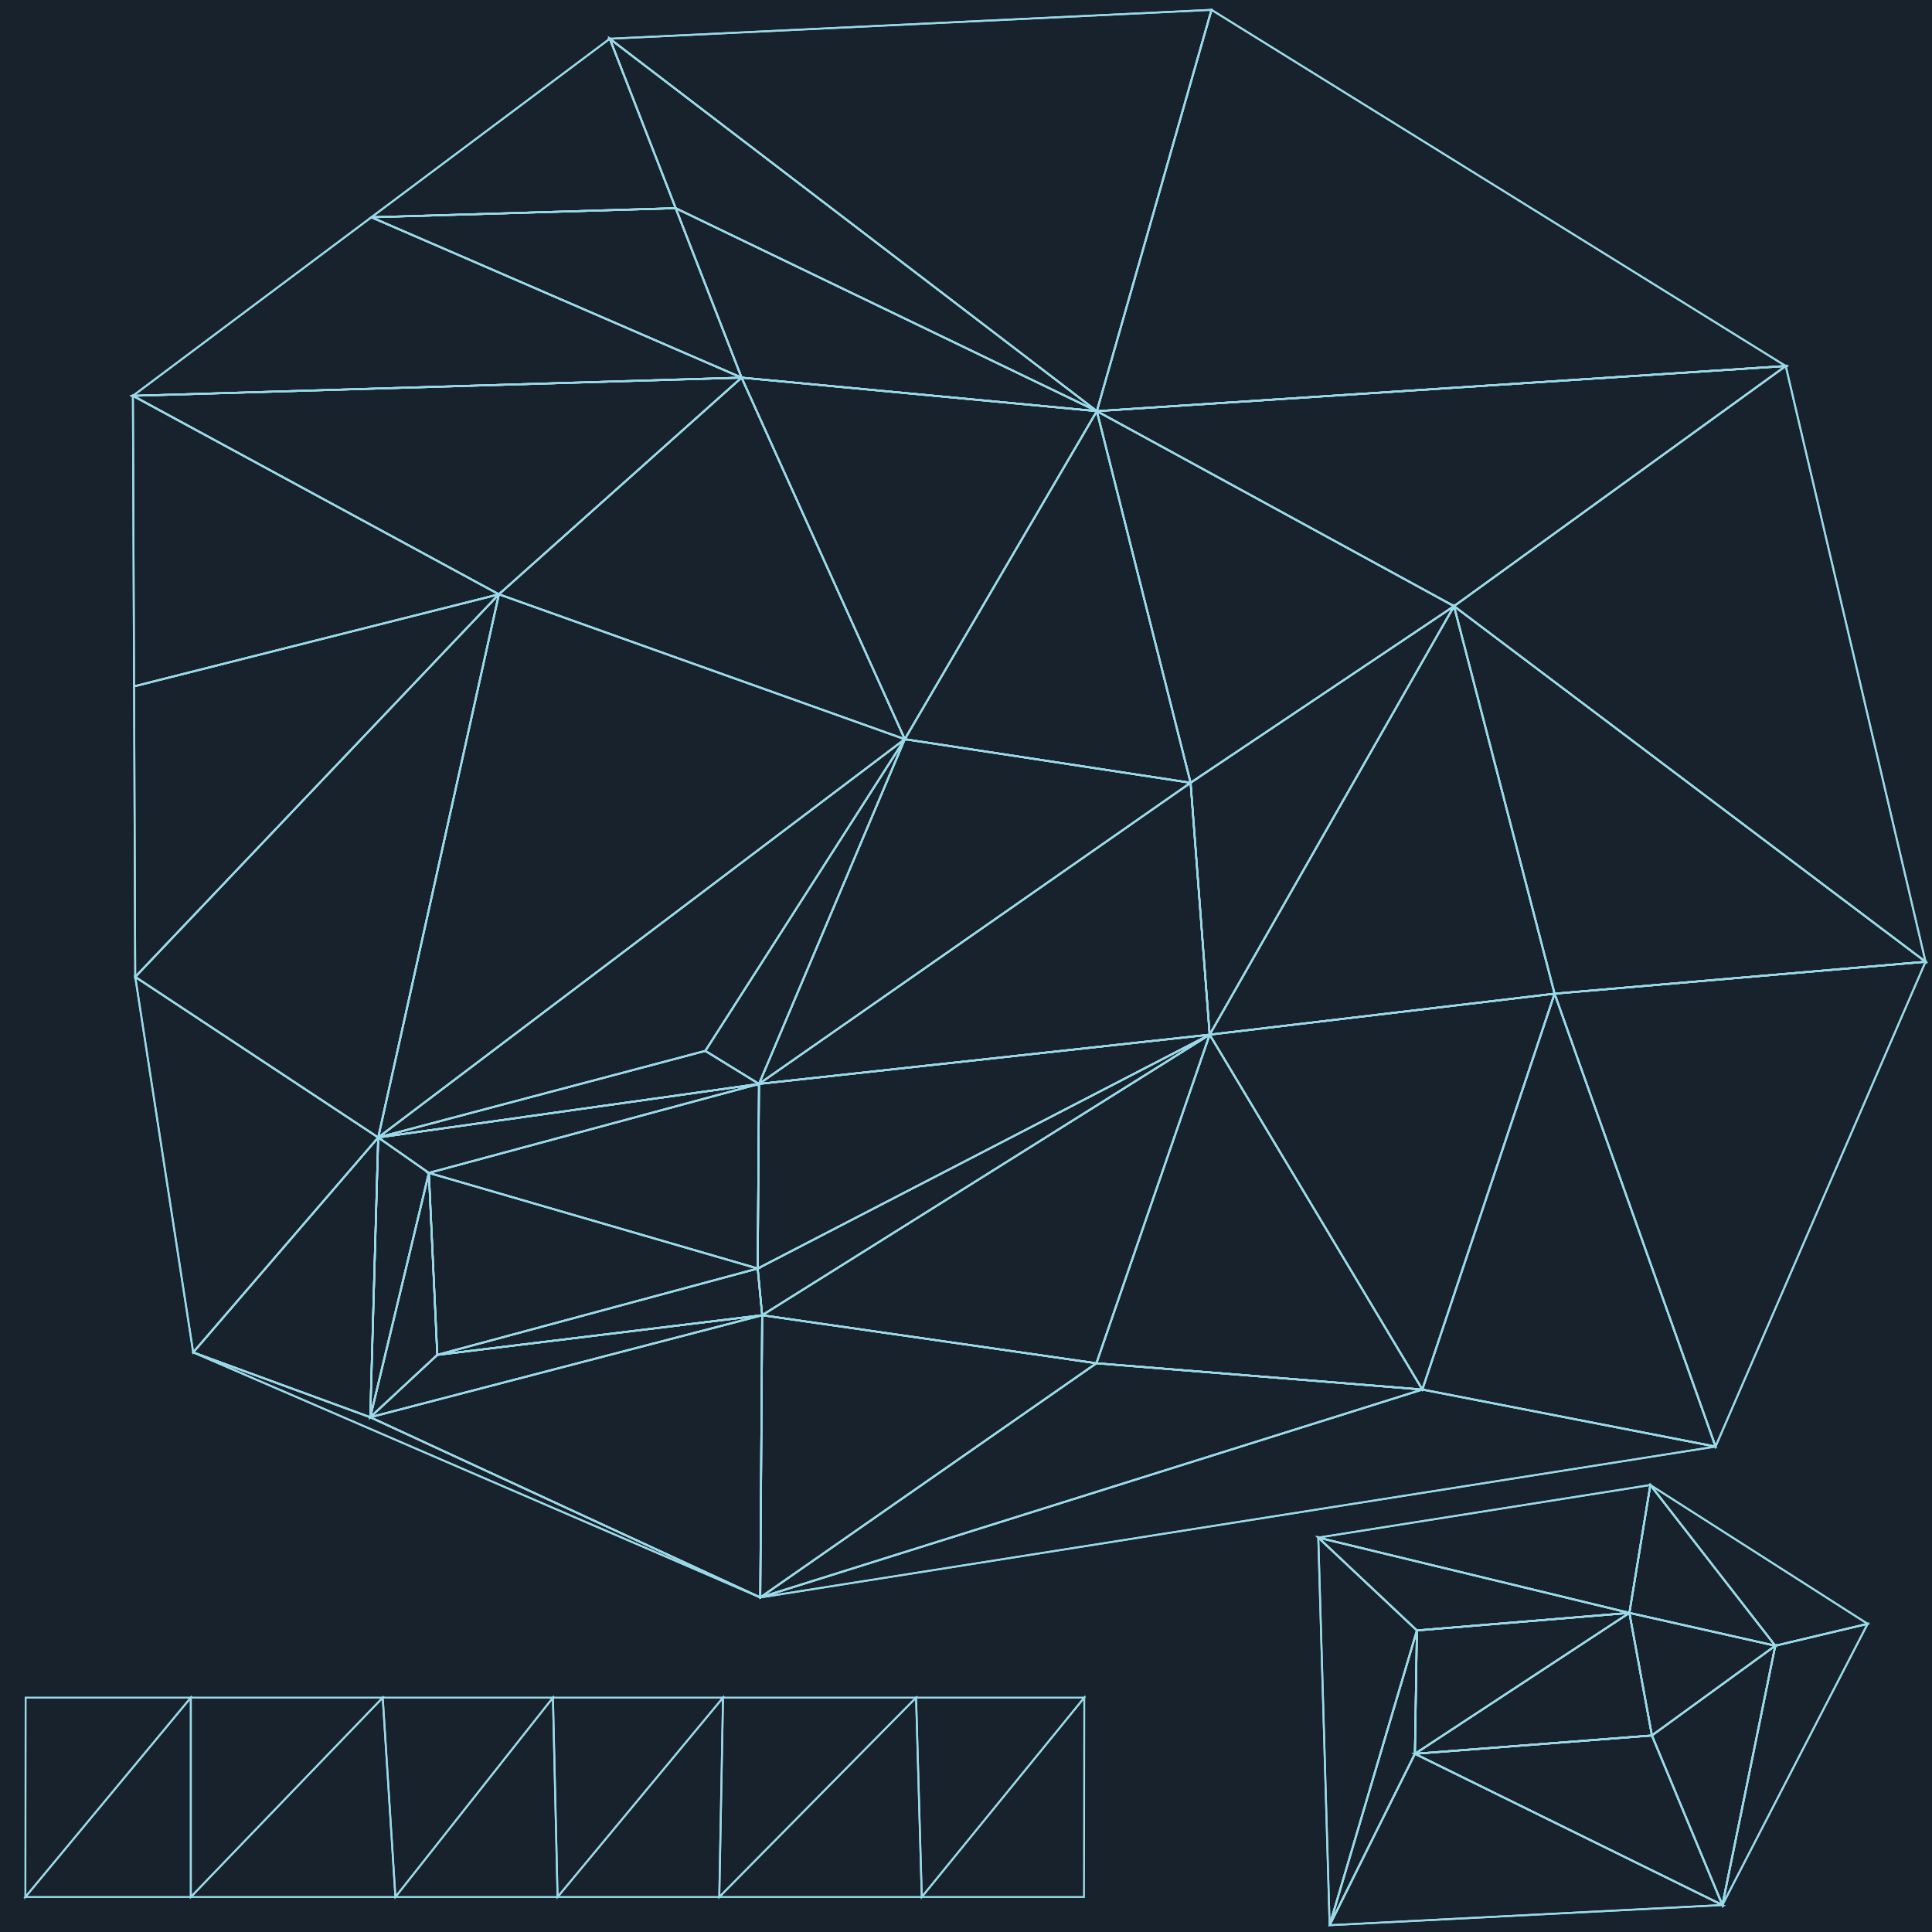
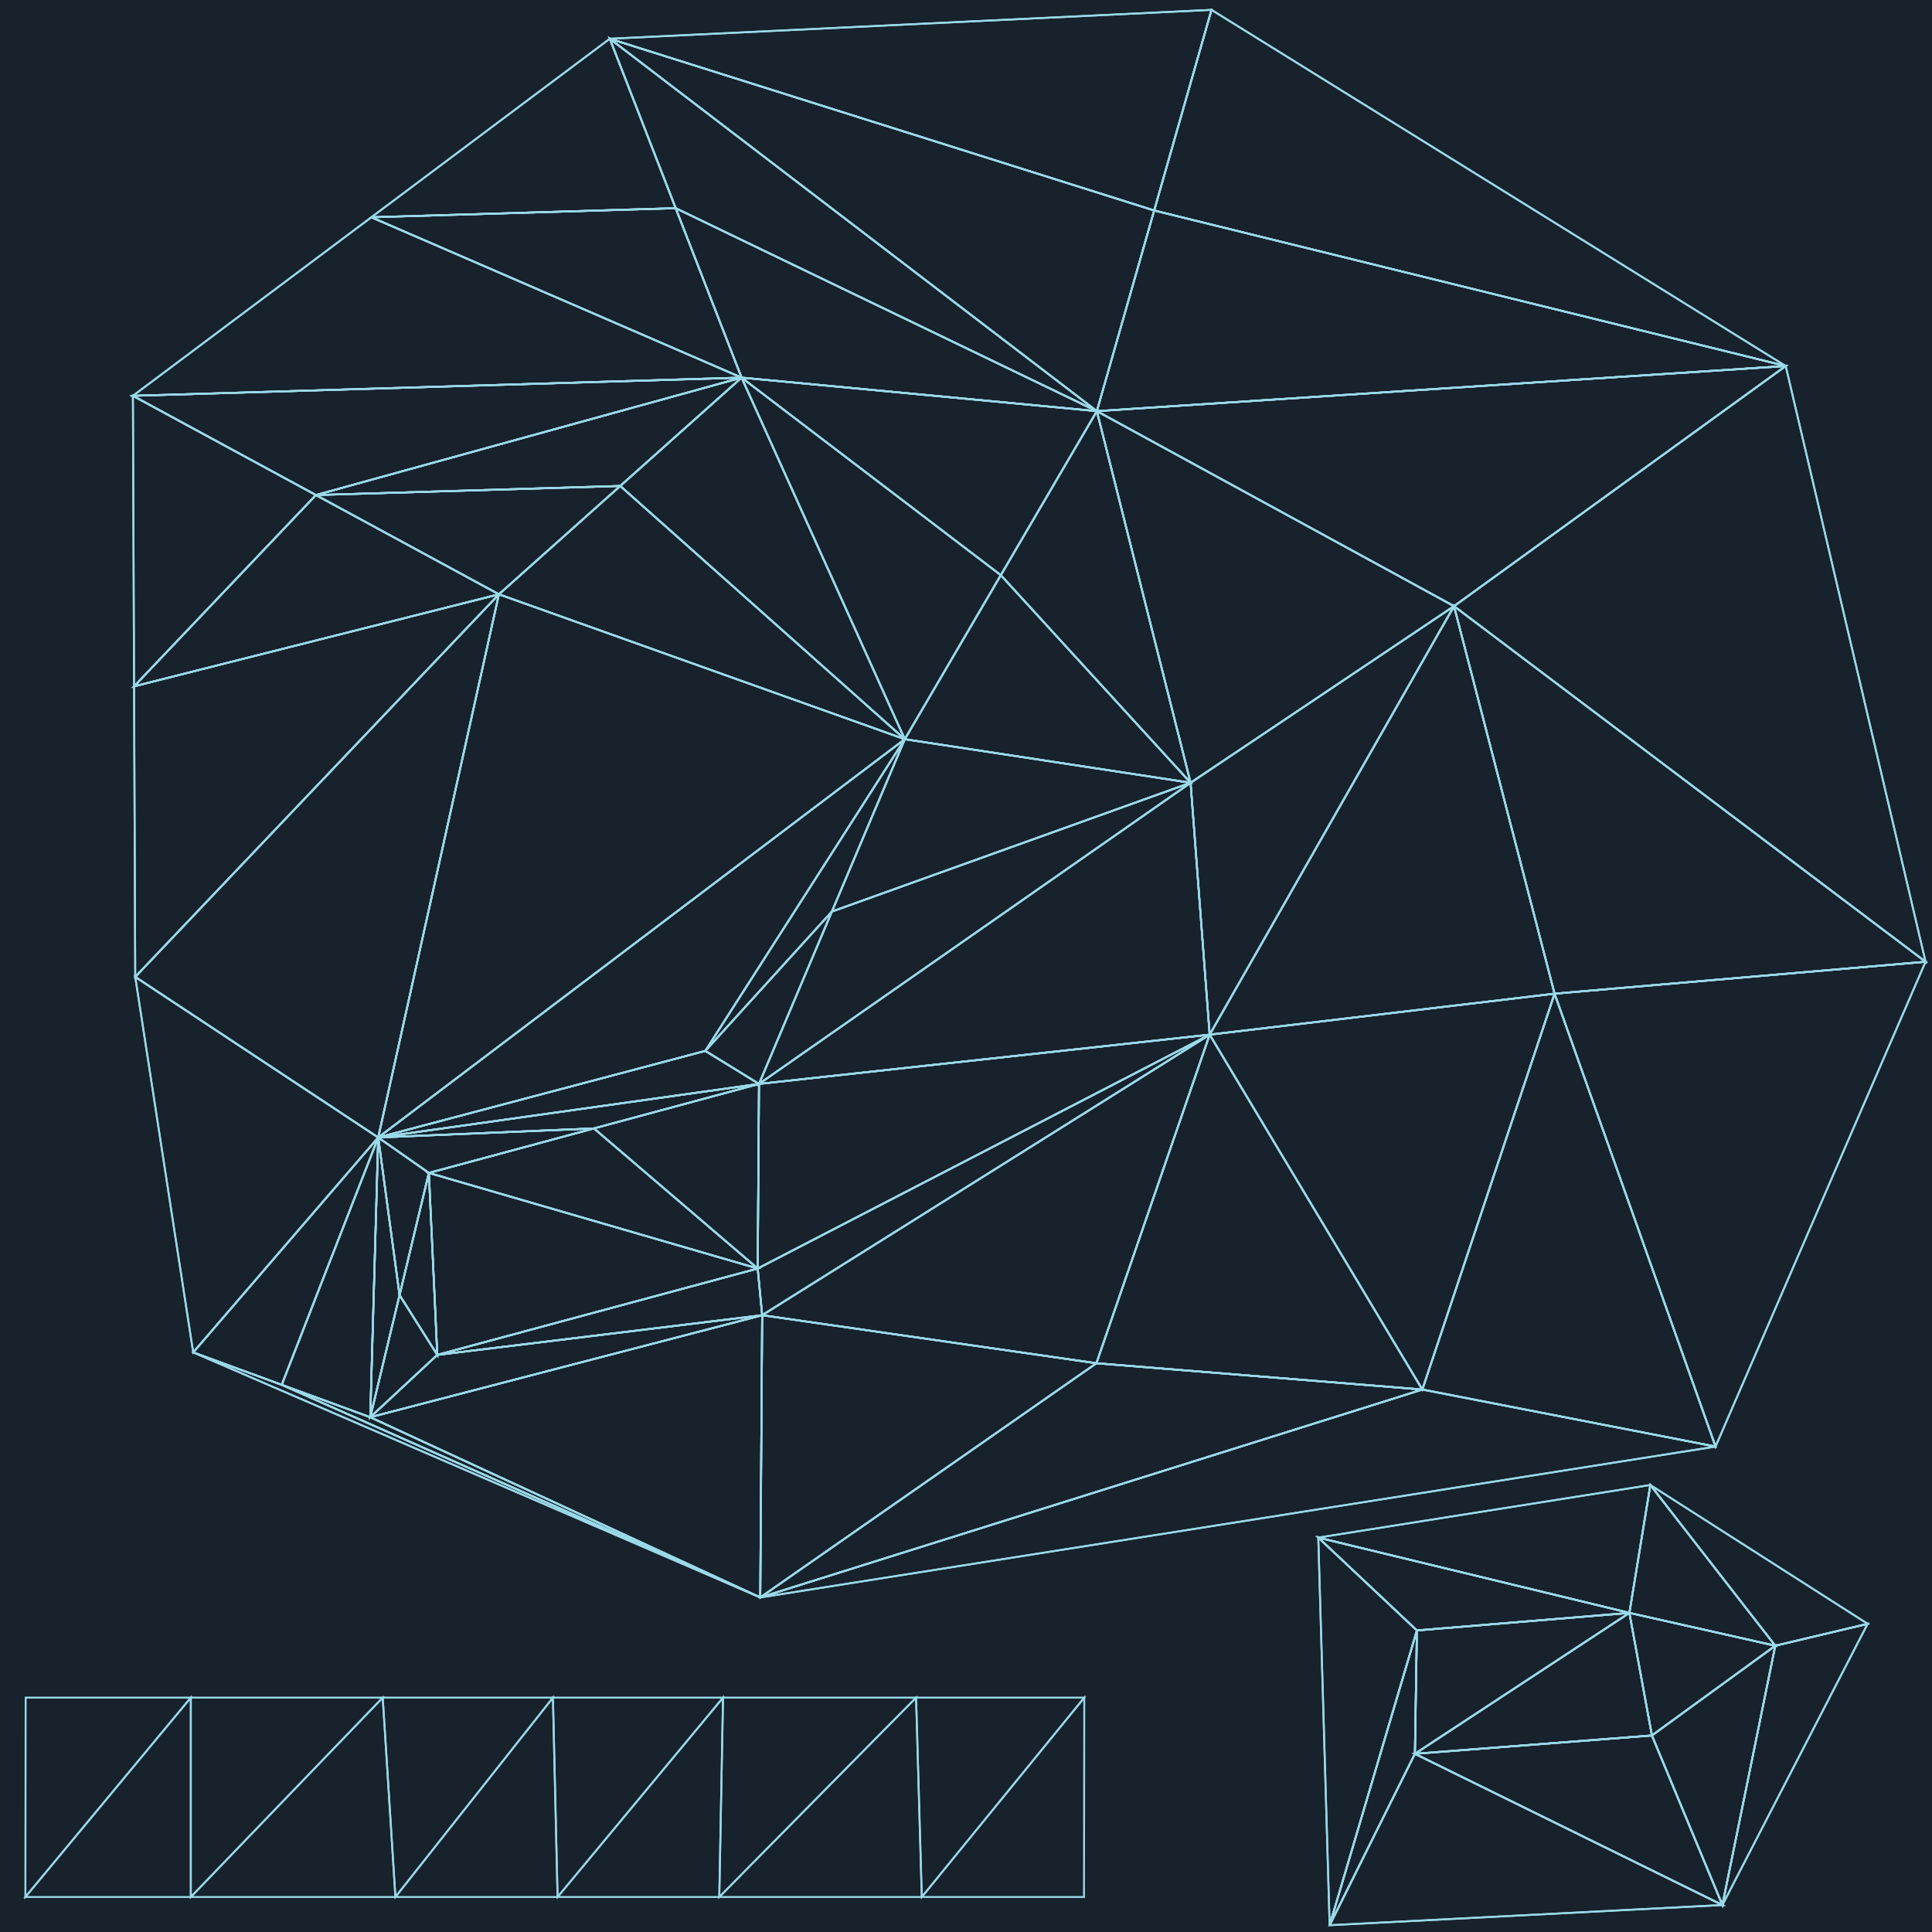
<svg xmlns="http://www.w3.org/2000/svg" width="1024" height="1024" viewBox="0 0 1024 1024">
  <rect width="1024" height="1024" fill="#17222d" />
  <polygon points="749.930,929.550 912.901,1009.702 704.736,1020.405" fill="none" stroke="#9ad9e8" stroke-width="1" />
  <polygon points="749.930,929.550 875.546,919.835 912.901,1009.702" fill="none" stroke="#9ad9e8" stroke-width="1" />
  <polygon points="750.989,864.163 704.736,1020.405 698.719,814.957" fill="none" stroke="#9ad9e8" stroke-width="1" />
  <polygon points="750.989,864.163 749.930,929.550 704.736,1020.405" fill="none" stroke="#9ad9e8" stroke-width="1" />
  <polygon points="863.615,854.866 698.719,814.957 874.715,787.081" fill="none" stroke="#9ad9e8" stroke-width="1" />
  <polygon points="863.615,854.866 750.989,864.163 698.719,814.957" fill="none" stroke="#9ad9e8" stroke-width="1" />
  <polygon points="749.930,929.550 863.615,854.866 875.546,919.835" fill="none" stroke="#9ad9e8" stroke-width="1" />
  <polygon points="749.930,929.550 750.989,864.163 863.615,854.866" fill="none" stroke="#9ad9e8" stroke-width="1" />
  <polygon points="71.680,517.781 71.063,363.782 264.428,314.992" fill="none" stroke="#9ad9e8" stroke-width="1" />
-   <polygon points="71.063,363.782 70.446,209.783 264.428,314.992" fill="none" stroke="#9ad9e8" stroke-width="1" />
+   <polygon points="70.446,209.783 167.437,262.387 71.063,363.782" fill="none" stroke="#9ad9e8" stroke-width="1" />
+   <polygon points="167.437,262.387 264.428,314.992 71.063,363.782" fill="none" stroke="#9ad9e8" stroke-width="1" />
  <polygon points="264.428,314.992 200.462,602.892 71.680,517.781" fill="none" stroke="#9ad9e8" stroke-width="1" />
  <polygon points="393.049,200.150 358.124,110.339 581.351,217.905" fill="none" stroke="#9ad9e8" stroke-width="1" />
  <polygon points="358.124,110.339 323.199,20.527 581.351,217.905" fill="none" stroke="#9ad9e8" stroke-width="1" />
-   <polygon points="323.199,20.527 642.117,5.224 581.351,217.905" fill="none" stroke="#9ad9e8" stroke-width="1" />
-   <polygon points="196.239,751.165 227.307,621.669 231.771,718.121" fill="none" stroke="#9ad9e8" stroke-width="1" />
-   <polygon points="196.239,751.165 200.462,602.892 227.307,621.669" fill="none" stroke="#9ad9e8" stroke-width="1" />
+   <polygon points="642.117,5.224 611.734,111.565 323.199,20.527" fill="none" stroke="#9ad9e8" stroke-width="1" />
+   <polygon points="611.734,111.565 581.351,217.905 323.199,20.527" fill="none" stroke="#9ad9e8" stroke-width="1" />
+   <polygon points="196.239,751.165 211.773,686.417 231.771,718.121" fill="none" stroke="#9ad9e8" stroke-width="1" />
+   <polygon points="211.773,686.417 227.307,621.669 231.771,718.121" fill="none" stroke="#9ad9e8" stroke-width="1" />
+   <polygon points="227.307,621.669 211.773,686.417 200.462,602.892" fill="none" stroke="#9ad9e8" stroke-width="1" />
+   <polygon points="211.773,686.417 196.239,751.165 200.462,602.892" fill="none" stroke="#9ad9e8" stroke-width="1" />
  <polygon points="823.952,526.668 909.273,766.715 753.877,736.486" fill="none" stroke="#9ad9e8" stroke-width="1" />
  <polygon points="823.952,526.668 1020.579,509.748 909.273,766.715" fill="none" stroke="#9ad9e8" stroke-width="1" />
  <polygon points="753.877,736.486 641.147,548.387 823.952,526.668" fill="none" stroke="#9ad9e8" stroke-width="1" />
  <polygon points="753.877,736.486 581.120,722.551 641.147,548.387" fill="none" stroke="#9ad9e8" stroke-width="1" />
  <polygon points="631.036,414.881 581.351,217.905 770.661,321.273" fill="none" stroke="#9ad9e8" stroke-width="1" />
-   <polygon points="631.036,414.881 479.550,391.792 581.351,217.905" fill="none" stroke="#9ad9e8" stroke-width="1" />
-   <polygon points="200.462,602.892 402.288,574.496 227.307,621.669" fill="none" stroke="#9ad9e8" stroke-width="1" />
+   <polygon points="479.550,391.792 530.451,304.848 631.036,414.881" fill="none" stroke="#9ad9e8" stroke-width="1" />
+   <polygon points="530.451,304.848 581.351,217.905 631.036,414.881" fill="none" stroke="#9ad9e8" stroke-width="1" />
+   <polygon points="402.288,574.496 314.797,598.083 200.462,602.892" fill="none" stroke="#9ad9e8" stroke-width="1" />
+   <polygon points="314.797,598.083 227.307,621.669 200.462,602.892" fill="none" stroke="#9ad9e8" stroke-width="1" />
  <polygon points="200.462,602.892 373.832,556.989 402.288,574.496" fill="none" stroke="#9ad9e8" stroke-width="1" />
  <polygon points="403.968,697.090 231.771,718.121 401.599,672.343" fill="none" stroke="#9ad9e8" stroke-width="1" />
  <polygon points="403.968,697.090 196.239,751.165 231.771,718.121" fill="none" stroke="#9ad9e8" stroke-width="1" />
  <polygon points="641.147,548.387 403.968,697.090 401.599,672.343" fill="none" stroke="#9ad9e8" stroke-width="1" />
  <polygon points="200.462,602.892 479.550,391.792 373.832,556.989" fill="none" stroke="#9ad9e8" stroke-width="1" />
  <polygon points="200.462,602.892 264.428,314.992 479.550,391.792" fill="none" stroke="#9ad9e8" stroke-width="1" />
  <polygon points="581.351,217.905 946.470,193.994 770.661,321.273" fill="none" stroke="#9ad9e8" stroke-width="1" />
-   <polygon points="581.351,217.905 642.117,5.224 946.470,193.994" fill="none" stroke="#9ad9e8" stroke-width="1" />
+   <polygon points="581.351,217.905 611.734,111.565 946.470,193.994" fill="none" stroke="#9ad9e8" stroke-width="1" />
+   <polygon points="611.734,111.565 642.117,5.224 946.470,193.994" fill="none" stroke="#9ad9e8" stroke-width="1" />
  <polygon points="770.661,321.273 1020.579,509.748 823.952,526.668" fill="none" stroke="#9ad9e8" stroke-width="1" />
  <polygon points="770.661,321.273 946.470,193.994 1020.579,509.748" fill="none" stroke="#9ad9e8" stroke-width="1" />
  <polygon points="227.307,621.669 401.599,672.343 231.771,718.121" fill="none" stroke="#9ad9e8" stroke-width="1" />
-   <polygon points="227.307,621.669 402.288,574.496 401.599,672.343" fill="none" stroke="#9ad9e8" stroke-width="1" />
+   <polygon points="227.307,621.669 314.797,598.083 401.599,672.343" fill="none" stroke="#9ad9e8" stroke-width="1" />
+   <polygon points="314.797,598.083 402.288,574.496 401.599,672.343" fill="none" stroke="#9ad9e8" stroke-width="1" />
  <polygon points="641.147,548.387 770.661,321.273 823.952,526.668" fill="none" stroke="#9ad9e8" stroke-width="1" />
  <polygon points="641.147,548.387 631.036,414.881 770.661,321.273" fill="none" stroke="#9ad9e8" stroke-width="1" />
  <polygon points="264.428,314.992 71.680,517.781 200.462,602.892" fill="none" stroke="#9ad9e8" stroke-width="1" />
-   <polygon points="70.446,209.783 71.063,363.782 264.428,314.992" fill="none" stroke="#9ad9e8" stroke-width="1" />
+   <polygon points="264.428,314.992 167.437,262.387 71.063,363.782" fill="none" stroke="#9ad9e8" stroke-width="1" />
+   <polygon points="167.437,262.387 70.446,209.783 71.063,363.782" fill="none" stroke="#9ad9e8" stroke-width="1" />
  <polygon points="71.063,363.782 71.680,517.781 264.428,314.992" fill="none" stroke="#9ad9e8" stroke-width="1" />
-   <polygon points="323.199,20.527 581.351,217.905 642.117,5.224" fill="none" stroke="#9ad9e8" stroke-width="1" />
+   <polygon points="581.351,217.905 611.734,111.565 323.199,20.527" fill="none" stroke="#9ad9e8" stroke-width="1" />
+   <polygon points="611.734,111.565 642.117,5.224 323.199,20.527" fill="none" stroke="#9ad9e8" stroke-width="1" />
  <polygon points="323.199,20.527 358.124,110.339 581.351,217.905" fill="none" stroke="#9ad9e8" stroke-width="1" />
  <polygon points="358.124,110.339 393.049,200.150 581.351,217.905" fill="none" stroke="#9ad9e8" stroke-width="1" />
-   <polygon points="196.239,751.165 227.307,621.669 200.462,602.892" fill="none" stroke="#9ad9e8" stroke-width="1" />
-   <polygon points="196.239,751.165 231.771,718.121 227.307,621.669" fill="none" stroke="#9ad9e8" stroke-width="1" />
+   <polygon points="196.239,751.165 211.773,686.417 200.462,602.892" fill="none" stroke="#9ad9e8" stroke-width="1" />
+   <polygon points="211.773,686.417 227.307,621.669 200.462,602.892" fill="none" stroke="#9ad9e8" stroke-width="1" />
+   <polygon points="227.307,621.669 211.773,686.417 231.771,718.121" fill="none" stroke="#9ad9e8" stroke-width="1" />
+   <polygon points="211.773,686.417 196.239,751.165 231.771,718.121" fill="none" stroke="#9ad9e8" stroke-width="1" />
  <polygon points="823.952,526.668 909.273,766.715 1020.579,509.748" fill="none" stroke="#9ad9e8" stroke-width="1" />
  <polygon points="823.952,526.668 753.877,736.486 909.273,766.715" fill="none" stroke="#9ad9e8" stroke-width="1" />
  <polygon points="753.877,736.486 641.147,548.387 581.120,722.551" fill="none" stroke="#9ad9e8" stroke-width="1" />
  <polygon points="753.877,736.486 823.952,526.668 641.147,548.387" fill="none" stroke="#9ad9e8" stroke-width="1" />
-   <polygon points="631.036,414.881 581.351,217.905 479.550,391.792" fill="none" stroke="#9ad9e8" stroke-width="1" />
+   <polygon points="581.351,217.905 530.451,304.848 631.036,414.881" fill="none" stroke="#9ad9e8" stroke-width="1" />
+   <polygon points="530.451,304.848 479.550,391.792 631.036,414.881" fill="none" stroke="#9ad9e8" stroke-width="1" />
  <polygon points="631.036,414.881 770.661,321.273 581.351,217.905" fill="none" stroke="#9ad9e8" stroke-width="1" />
  <polygon points="200.462,602.892 402.288,574.496 373.832,556.989" fill="none" stroke="#9ad9e8" stroke-width="1" />
-   <polygon points="200.462,602.892 227.307,621.669 402.288,574.496" fill="none" stroke="#9ad9e8" stroke-width="1" />
+   <polygon points="227.307,621.669 314.797,598.083 200.462,602.892" fill="none" stroke="#9ad9e8" stroke-width="1" />
+   <polygon points="314.797,598.083 402.288,574.496 200.462,602.892" fill="none" stroke="#9ad9e8" stroke-width="1" />
  <polygon points="403.968,697.090 231.771,718.121 196.239,751.165" fill="none" stroke="#9ad9e8" stroke-width="1" />
  <polygon points="403.968,697.090 401.599,672.343 231.771,718.121" fill="none" stroke="#9ad9e8" stroke-width="1" />
  <polygon points="641.147,548.387 401.599,672.343 403.968,697.090" fill="none" stroke="#9ad9e8" stroke-width="1" />
  <polygon points="200.462,602.892 479.550,391.792 264.428,314.992" fill="none" stroke="#9ad9e8" stroke-width="1" />
  <polygon points="200.462,602.892 373.832,556.989 479.550,391.792" fill="none" stroke="#9ad9e8" stroke-width="1" />
-   <polygon points="581.351,217.905 946.470,193.994 642.117,5.224" fill="none" stroke="#9ad9e8" stroke-width="1" />
+   <polygon points="642.117,5.224 611.734,111.565 946.470,193.994" fill="none" stroke="#9ad9e8" stroke-width="1" />
+   <polygon points="611.734,111.565 581.351,217.905 946.470,193.994" fill="none" stroke="#9ad9e8" stroke-width="1" />
  <polygon points="581.351,217.905 770.661,321.273 946.470,193.994" fill="none" stroke="#9ad9e8" stroke-width="1" />
  <polygon points="770.661,321.273 1020.579,509.748 946.470,193.994" fill="none" stroke="#9ad9e8" stroke-width="1" />
  <polygon points="770.661,321.273 823.952,526.668 1020.579,509.748" fill="none" stroke="#9ad9e8" stroke-width="1" />
-   <polygon points="227.307,621.669 401.599,672.343 402.288,574.496" fill="none" stroke="#9ad9e8" stroke-width="1" />
+   <polygon points="402.288,574.496 314.797,598.083 401.599,672.343" fill="none" stroke="#9ad9e8" stroke-width="1" />
+   <polygon points="314.797,598.083 227.307,621.669 401.599,672.343" fill="none" stroke="#9ad9e8" stroke-width="1" />
  <polygon points="227.307,621.669 231.771,718.121 401.599,672.343" fill="none" stroke="#9ad9e8" stroke-width="1" />
  <polygon points="641.147,548.387 770.661,321.273 631.036,414.881" fill="none" stroke="#9ad9e8" stroke-width="1" />
  <polygon points="641.147,548.387 823.952,526.668 770.661,321.273" fill="none" stroke="#9ad9e8" stroke-width="1" />
  <polygon points="749.930,929.550 912.901,1009.702 875.546,919.835" fill="none" stroke="#9ad9e8" stroke-width="1" />
  <polygon points="749.930,929.550 704.736,1020.405 912.901,1009.702" fill="none" stroke="#9ad9e8" stroke-width="1" />
  <polygon points="750.989,864.163 704.736,1020.405 749.930,929.550" fill="none" stroke="#9ad9e8" stroke-width="1" />
  <polygon points="750.989,864.163 698.719,814.957 704.736,1020.405" fill="none" stroke="#9ad9e8" stroke-width="1" />
  <polygon points="863.615,854.866 698.719,814.957 750.989,864.163" fill="none" stroke="#9ad9e8" stroke-width="1" />
  <polygon points="863.615,854.866 874.715,787.081 698.719,814.957" fill="none" stroke="#9ad9e8" stroke-width="1" />
  <polygon points="749.930,929.550 863.615,854.866 750.989,864.163" fill="none" stroke="#9ad9e8" stroke-width="1" />
  <polygon points="749.930,929.550 875.546,919.835 863.615,854.866" fill="none" stroke="#9ad9e8" stroke-width="1" />
  <polygon points="202.851,899.773 101.136,1005.446 101.136,899.773" fill="none" stroke="#9ad9e8" stroke-width="1" />
  <polygon points="202.851,899.773 209.574,1005.446 101.136,1005.446" fill="none" stroke="#9ad9e8" stroke-width="1" />
  <polygon points="293.067,899.773 209.574,1005.446 202.851,899.773" fill="none" stroke="#9ad9e8" stroke-width="1" />
  <polygon points="293.067,899.773 295.526,1005.446 209.574,1005.446" fill="none" stroke="#9ad9e8" stroke-width="1" />
  <polygon points="383.224,899.773 295.526,1005.446 293.067,899.773" fill="none" stroke="#9ad9e8" stroke-width="1" />
  <polygon points="383.224,899.773 381.234,1005.446 295.526,1005.446" fill="none" stroke="#9ad9e8" stroke-width="1" />
  <polygon points="485.539,899.773 381.234,1005.446 383.224,899.773" fill="none" stroke="#9ad9e8" stroke-width="1" />
  <polygon points="485.539,899.773 488.567,1005.446 381.234,1005.446" fill="none" stroke="#9ad9e8" stroke-width="1" />
  <polygon points="574.693,899.773 488.567,1005.446 485.539,899.773" fill="none" stroke="#9ad9e8" stroke-width="1" />
  <polygon points="574.693,899.773 574.532,1005.446 488.567,1005.446" fill="none" stroke="#9ad9e8" stroke-width="1" />
  <polygon points="101.136,899.773 13.441,1005.446 13.603,899.773" fill="none" stroke="#9ad9e8" stroke-width="1" />
  <polygon points="101.136,899.773 101.136,1005.446 13.441,1005.446" fill="none" stroke="#9ad9e8" stroke-width="1" />
  <polygon points="874.715,787.081 940.930,872.271 863.615,854.866" fill="none" stroke="#9ad9e8" stroke-width="1" />
  <polygon points="940.930,872.271 989.885,860.664 912.901,1009.702" fill="none" stroke="#9ad9e8" stroke-width="1" />
  <polygon points="863.615,854.866 940.930,872.271 875.546,919.835" fill="none" stroke="#9ad9e8" stroke-width="1" />
  <polygon points="875.546,919.835 940.930,872.271 912.901,1009.702" fill="none" stroke="#9ad9e8" stroke-width="1" />
  <polygon points="874.715,787.081 989.885,860.664 940.930,872.271" fill="none" stroke="#9ad9e8" stroke-width="1" />
-   <polygon points="631.036,414.881 402.288,574.496 479.550,391.792" fill="none" stroke="#9ad9e8" stroke-width="1" />
+   <polygon points="402.288,574.496 440.919,483.144 631.036,414.881" fill="none" stroke="#9ad9e8" stroke-width="1" />
+   <polygon points="440.919,483.144 479.550,391.792 631.036,414.881" fill="none" stroke="#9ad9e8" stroke-width="1" />
  <polygon points="70.446,209.783 196.823,115.155 393.049,200.150" fill="none" stroke="#9ad9e8" stroke-width="1" />
  <polygon points="323.199,20.527 358.124,110.339 196.823,115.155" fill="none" stroke="#9ad9e8" stroke-width="1" />
  <polygon points="358.124,110.339 393.049,200.150 196.823,115.155" fill="none" stroke="#9ad9e8" stroke-width="1" />
-   <polygon points="479.550,391.792 393.049,200.150 581.351,217.905" fill="none" stroke="#9ad9e8" stroke-width="1" />
-   <polygon points="200.462,602.892 196.239,751.165 102.400,716.800" fill="none" stroke="#9ad9e8" stroke-width="1" />
+   <polygon points="581.351,217.905 530.451,304.848 393.049,200.150" fill="none" stroke="#9ad9e8" stroke-width="1" />
+   <polygon points="530.451,304.848 479.550,391.792 393.049,200.150" fill="none" stroke="#9ad9e8" stroke-width="1" />
+   <polygon points="196.239,751.165 149.320,733.983 200.462,602.892" fill="none" stroke="#9ad9e8" stroke-width="1" />
+   <polygon points="149.320,733.983 102.400,716.800 200.462,602.892" fill="none" stroke="#9ad9e8" stroke-width="1" />
  <polygon points="909.273,766.715 402.958,846.680 753.877,736.486" fill="none" stroke="#9ad9e8" stroke-width="1" />
  <polygon points="196.239,751.165 403.968,697.090 402.958,846.680" fill="none" stroke="#9ad9e8" stroke-width="1" />
  <polygon points="402.958,846.680 581.120,722.551 753.877,736.486" fill="none" stroke="#9ad9e8" stroke-width="1" />
  <polygon points="402.958,846.680 403.968,697.090 581.120,722.551" fill="none" stroke="#9ad9e8" stroke-width="1" />
-   <polygon points="393.049,200.150 479.550,391.792 264.428,314.992" fill="none" stroke="#9ad9e8" stroke-width="1" />
-   <polygon points="102.400,716.800 196.239,751.165 402.958,846.680" fill="none" stroke="#9ad9e8" stroke-width="1" />
+   <polygon points="264.428,314.992 328.738,257.571 479.550,391.792" fill="none" stroke="#9ad9e8" stroke-width="1" />
+   <polygon points="328.738,257.571 393.049,200.150 479.550,391.792" fill="none" stroke="#9ad9e8" stroke-width="1" />
+   <polygon points="102.400,716.800 149.320,733.983 402.958,846.680" fill="none" stroke="#9ad9e8" stroke-width="1" />
+   <polygon points="149.320,733.983 196.239,751.165 402.958,846.680" fill="none" stroke="#9ad9e8" stroke-width="1" />
  <polygon points="581.120,722.551 403.968,697.090 641.147,548.387" fill="none" stroke="#9ad9e8" stroke-width="1" />
-   <polygon points="373.832,556.989 479.550,391.792 402.288,574.496" fill="none" stroke="#9ad9e8" stroke-width="1" />
+   <polygon points="479.550,391.792 440.919,483.144 373.832,556.989" fill="none" stroke="#9ad9e8" stroke-width="1" />
+   <polygon points="440.919,483.144 402.288,574.496 373.832,556.989" fill="none" stroke="#9ad9e8" stroke-width="1" />
  <polygon points="641.147,548.387 401.599,672.343 402.288,574.496" fill="none" stroke="#9ad9e8" stroke-width="1" />
  <polygon points="631.036,414.881 641.147,548.387 402.288,574.496" fill="none" stroke="#9ad9e8" stroke-width="1" />
-   <polygon points="393.049,200.150 264.428,314.992 70.446,209.783" fill="none" stroke="#9ad9e8" stroke-width="1" />
+   <polygon points="393.049,200.150 328.738,257.571 167.437,262.387" fill="none" stroke="#9ad9e8" stroke-width="1" />
+   <polygon points="328.738,257.571 264.428,314.992 167.437,262.387" fill="none" stroke="#9ad9e8" stroke-width="1" />
+   <polygon points="167.437,262.387 70.446,209.783 393.049,200.150" fill="none" stroke="#9ad9e8" stroke-width="1" />
  <polygon points="71.680,517.781 200.462,602.892 102.400,716.800" fill="none" stroke="#9ad9e8" stroke-width="1" />
-   <polygon points="631.036,414.881 479.550,391.792 402.288,574.496" fill="none" stroke="#9ad9e8" stroke-width="1" />
+   <polygon points="479.550,391.792 440.919,483.144 631.036,414.881" fill="none" stroke="#9ad9e8" stroke-width="1" />
+   <polygon points="440.919,483.144 402.288,574.496 631.036,414.881" fill="none" stroke="#9ad9e8" stroke-width="1" />
  <polygon points="393.049,200.150 358.124,110.339 196.823,115.155" fill="none" stroke="#9ad9e8" stroke-width="1" />
  <polygon points="358.124,110.339 323.199,20.527 196.823,115.155" fill="none" stroke="#9ad9e8" stroke-width="1" />
  <polygon points="196.823,115.155 70.446,209.783 393.049,200.150" fill="none" stroke="#9ad9e8" stroke-width="1" />
-   <polygon points="479.550,391.792 581.351,217.905 393.049,200.150" fill="none" stroke="#9ad9e8" stroke-width="1" />
-   <polygon points="200.462,602.892 102.400,716.800 196.239,751.165" fill="none" stroke="#9ad9e8" stroke-width="1" />
+   <polygon points="479.550,391.792 530.451,304.848 393.049,200.150" fill="none" stroke="#9ad9e8" stroke-width="1" />
+   <polygon points="530.451,304.848 581.351,217.905 393.049,200.150" fill="none" stroke="#9ad9e8" stroke-width="1" />
+   <polygon points="102.400,716.800 149.320,733.983 200.462,602.892" fill="none" stroke="#9ad9e8" stroke-width="1" />
+   <polygon points="149.320,733.983 196.239,751.165 200.462,602.892" fill="none" stroke="#9ad9e8" stroke-width="1" />
  <polygon points="909.273,766.715 753.877,736.486 402.958,846.680" fill="none" stroke="#9ad9e8" stroke-width="1" />
  <polygon points="196.239,751.165 402.958,846.680 403.968,697.090" fill="none" stroke="#9ad9e8" stroke-width="1" />
  <polygon points="402.958,846.680 753.877,736.486 581.120,722.551" fill="none" stroke="#9ad9e8" stroke-width="1" />
  <polygon points="402.958,846.680 581.120,722.551 403.968,697.090" fill="none" stroke="#9ad9e8" stroke-width="1" />
-   <polygon points="393.049,200.150 264.428,314.992 479.550,391.792" fill="none" stroke="#9ad9e8" stroke-width="1" />
-   <polygon points="102.400,716.800 402.958,846.680 196.239,751.165" fill="none" stroke="#9ad9e8" stroke-width="1" />
+   <polygon points="393.049,200.150 328.738,257.571 479.550,391.792" fill="none" stroke="#9ad9e8" stroke-width="1" />
+   <polygon points="328.738,257.571 264.428,314.992 479.550,391.792" fill="none" stroke="#9ad9e8" stroke-width="1" />
+   <polygon points="196.239,751.165 149.320,733.983 402.958,846.680" fill="none" stroke="#9ad9e8" stroke-width="1" />
+   <polygon points="149.320,733.983 102.400,716.800 402.958,846.680" fill="none" stroke="#9ad9e8" stroke-width="1" />
  <polygon points="581.120,722.551 641.147,548.387 403.968,697.090" fill="none" stroke="#9ad9e8" stroke-width="1" />
-   <polygon points="373.832,556.989 402.288,574.496 479.550,391.792" fill="none" stroke="#9ad9e8" stroke-width="1" />
+   <polygon points="402.288,574.496 440.919,483.144 373.832,556.989" fill="none" stroke="#9ad9e8" stroke-width="1" />
+   <polygon points="440.919,483.144 479.550,391.792 373.832,556.989" fill="none" stroke="#9ad9e8" stroke-width="1" />
  <polygon points="641.147,548.387 402.288,574.496 401.599,672.343" fill="none" stroke="#9ad9e8" stroke-width="1" />
  <polygon points="631.036,414.881 402.288,574.496 641.147,548.387" fill="none" stroke="#9ad9e8" stroke-width="1" />
-   <polygon points="393.049,200.150 70.446,209.783 264.428,314.992" fill="none" stroke="#9ad9e8" stroke-width="1" />
+   <polygon points="70.446,209.783 167.437,262.387 393.049,200.150" fill="none" stroke="#9ad9e8" stroke-width="1" />
+   <polygon points="264.428,314.992 328.738,257.571 167.437,262.387" fill="none" stroke="#9ad9e8" stroke-width="1" />
+   <polygon points="328.738,257.571 393.049,200.150 167.437,262.387" fill="none" stroke="#9ad9e8" stroke-width="1" />
  <polygon points="71.680,517.781 102.400,716.800 200.462,602.892" fill="none" stroke="#9ad9e8" stroke-width="1" />
  <polygon points="874.715,787.081 863.615,854.866 940.930,872.271" fill="none" stroke="#9ad9e8" stroke-width="1" />
  <polygon points="940.930,872.271 912.901,1009.702 989.885,860.664" fill="none" stroke="#9ad9e8" stroke-width="1" />
  <polygon points="863.615,854.866 875.546,919.835 940.930,872.271" fill="none" stroke="#9ad9e8" stroke-width="1" />
  <polygon points="875.546,919.835 912.901,1009.702 940.930,872.271" fill="none" stroke="#9ad9e8" stroke-width="1" />
  <polygon points="874.715,787.081 940.930,872.271 989.885,860.664" fill="none" stroke="#9ad9e8" stroke-width="1" />
</svg>
